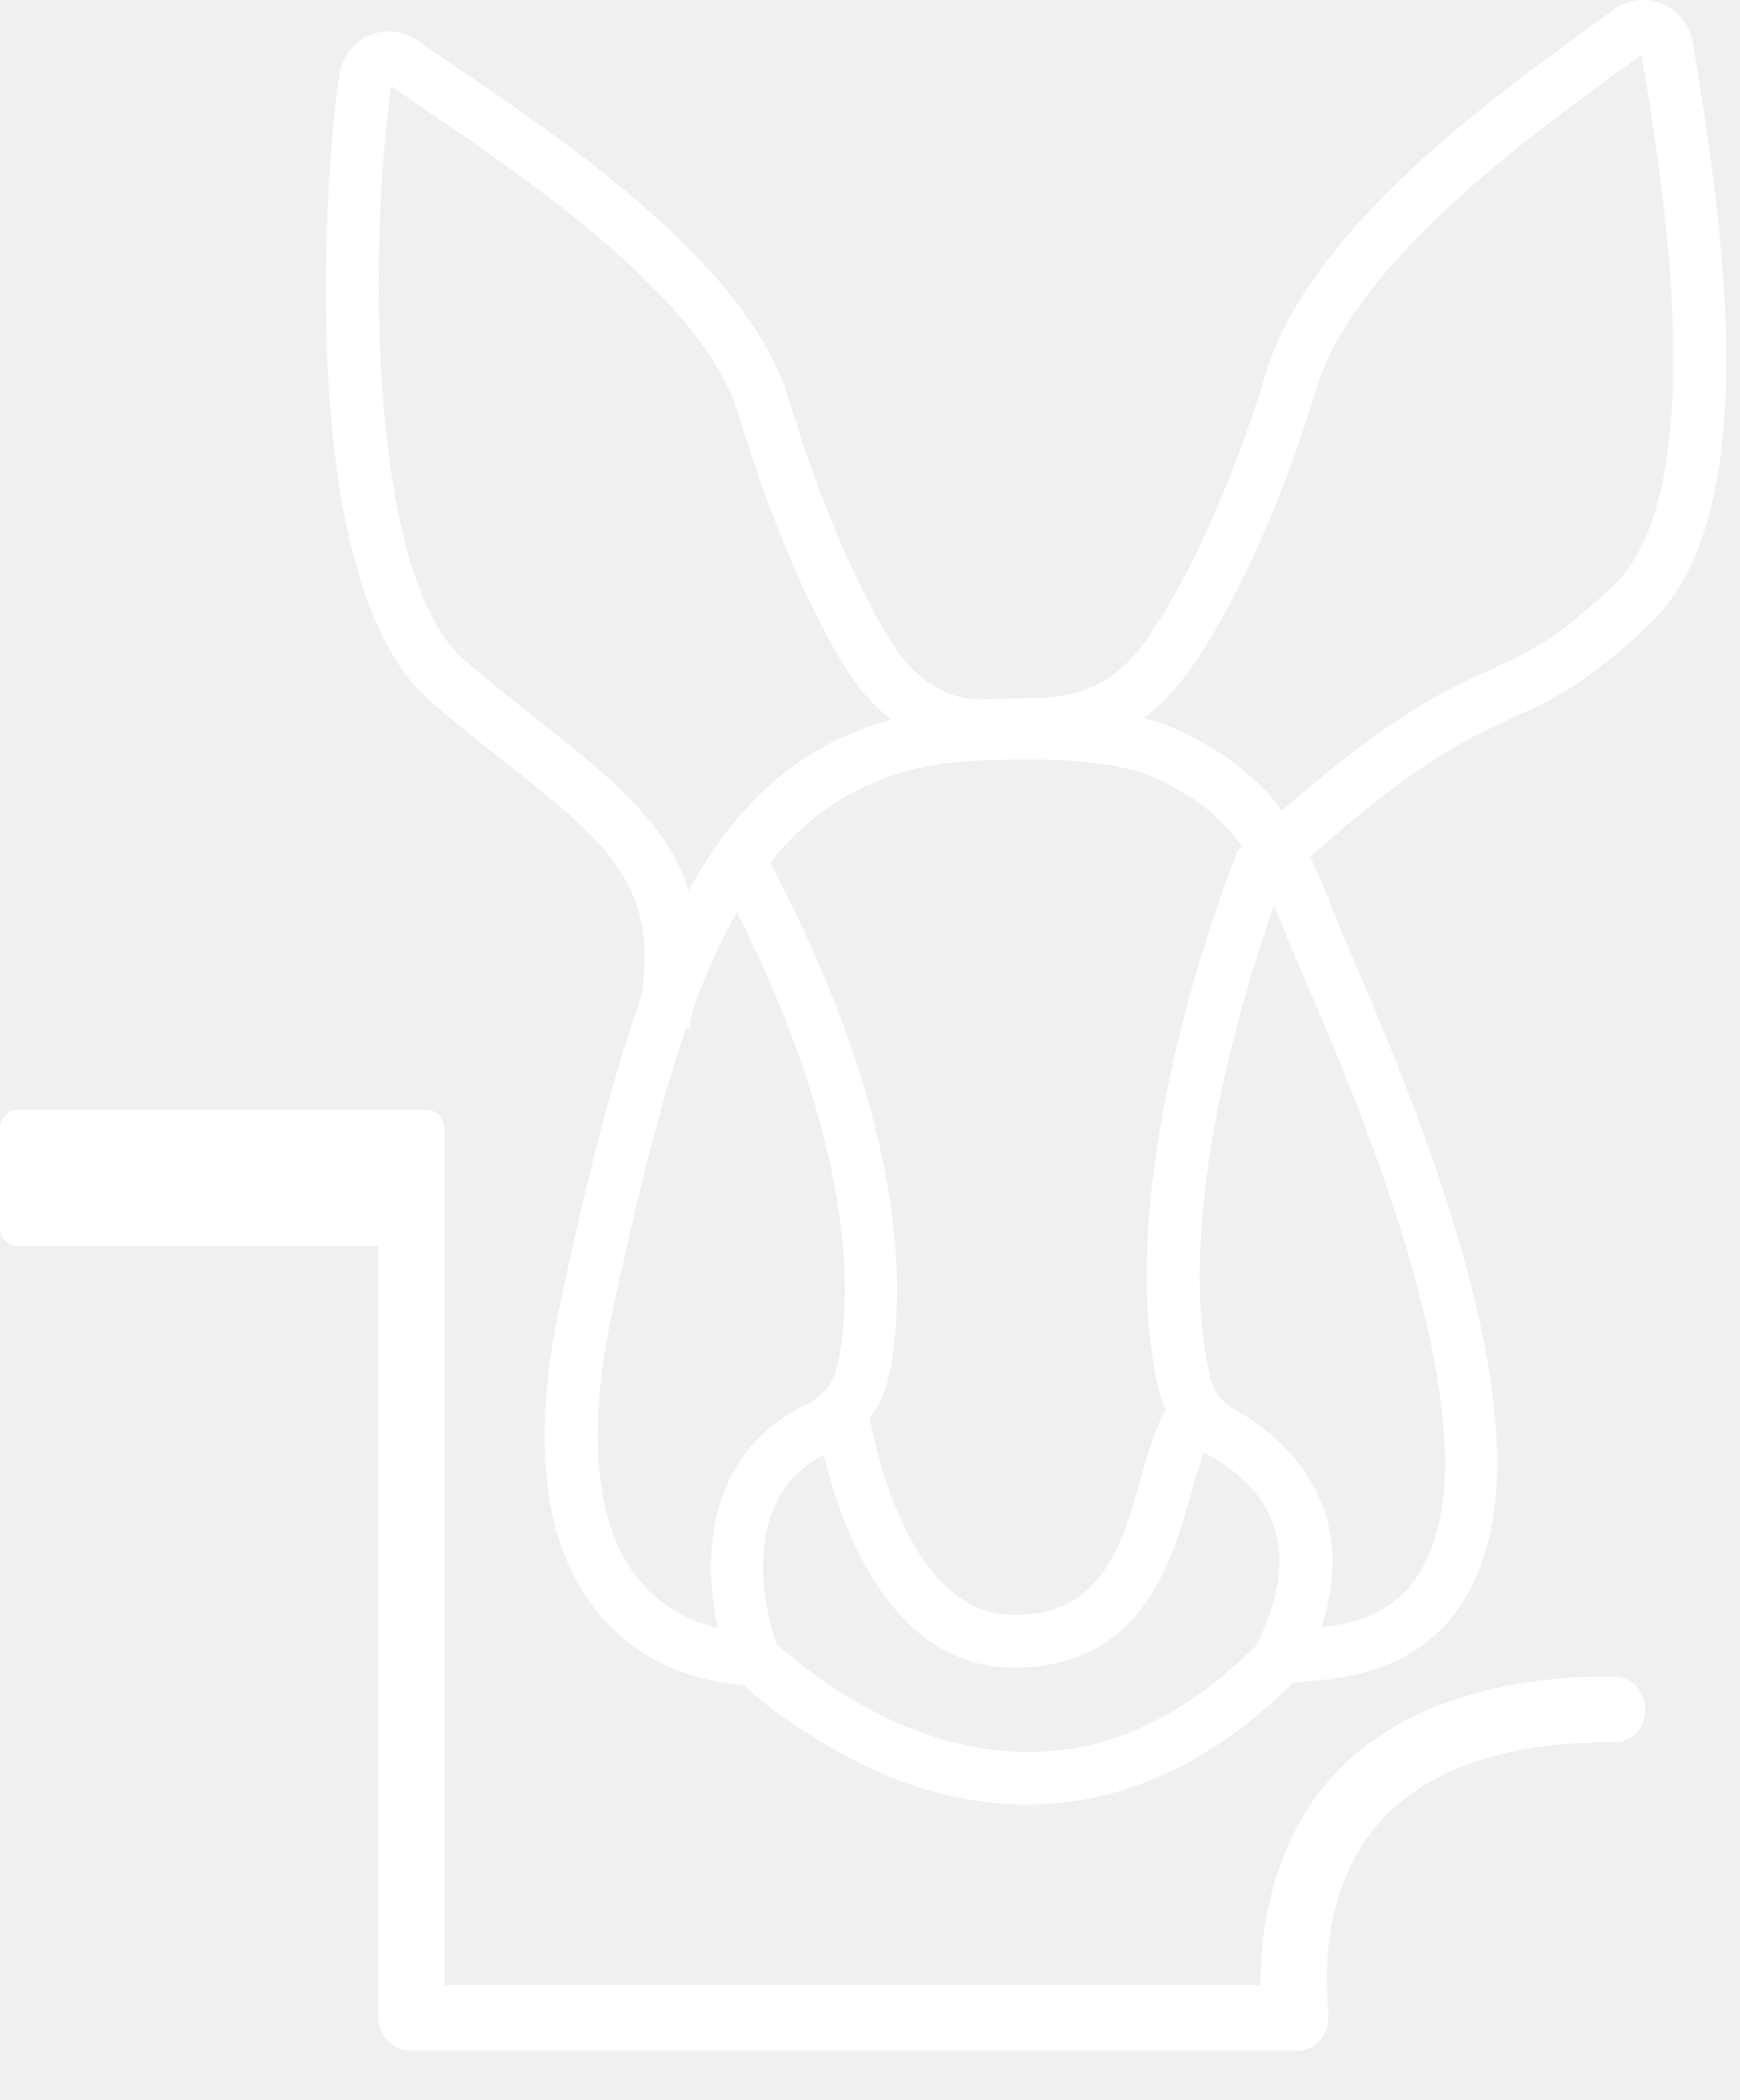
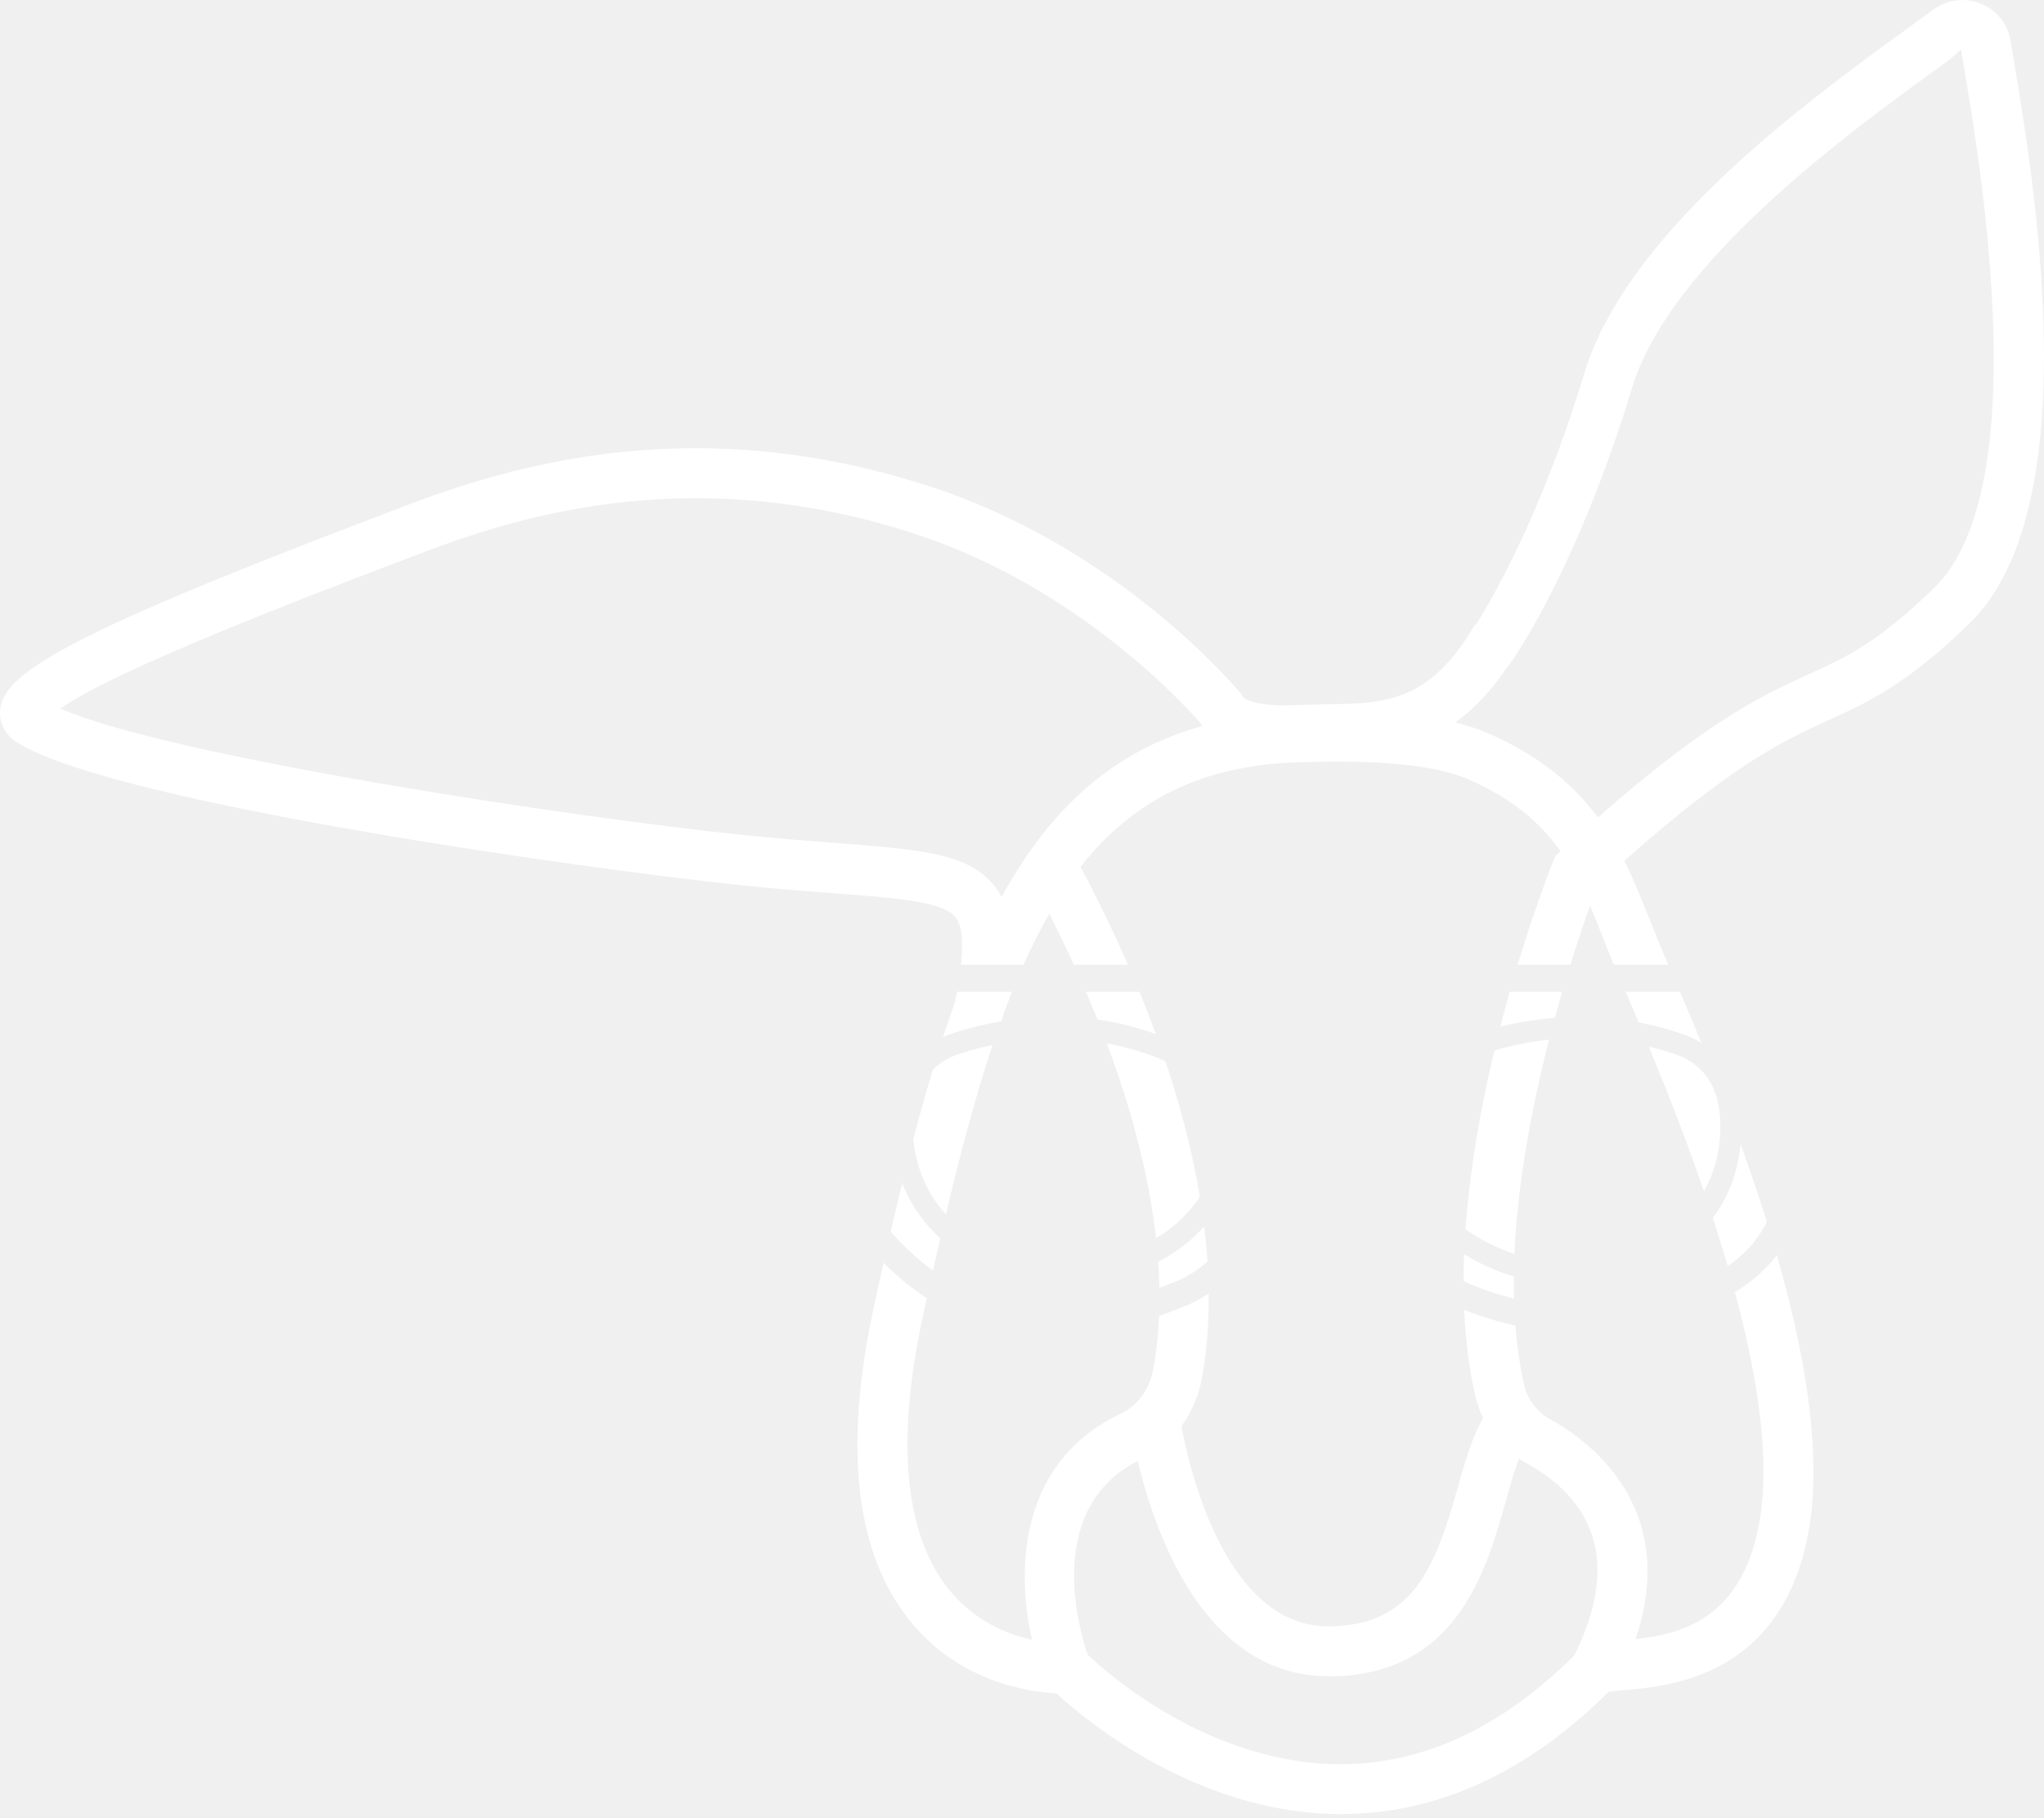
- <svg xmlns="http://www.w3.org/2000/svg" width="29" height="35" viewBox="0 0 29 35" fill="none">
-   <path d="M17.122 30.076C16.236 30.076 15.432 29.861 14.761 29.584C14.015 29.277 12.909 28.593 12.399 28.079C11.952 28.057 10.824 27.899 9.999 26.916C9.051 25.797 8.835 24.019 9.358 21.631C10.635 15.785 11.816 11.94 16.35 11.786C17.465 11.747 18.711 11.76 19.567 12.137C21.323 12.905 21.801 14.108 22.223 15.17C22.284 15.324 22.346 15.477 22.407 15.627L22.503 15.855C23.395 17.918 25.479 22.746 24.838 25.573C24.334 27.807 22.556 27.956 21.797 28.022C21.713 28.031 21.617 28.039 21.555 28.048C20.01 29.58 18.47 30.076 17.113 30.076H17.122ZM12.953 27.399C13.295 27.719 14.98 29.189 17.105 29.198C18.487 29.224 19.795 28.588 21.002 27.368C21.174 27.197 21.406 27.175 21.731 27.148C22.486 27.083 23.627 26.986 23.991 25.38C24.571 22.834 22.49 18.019 21.705 16.206L21.604 15.978C21.538 15.82 21.472 15.662 21.406 15.499C21.011 14.507 20.638 13.568 19.216 12.949C18.426 12.602 16.991 12.651 16.381 12.673C14.796 12.725 13.685 13.318 12.838 14.38C15.16 18.769 15.086 21.587 14.831 22.882C14.717 23.466 14.339 23.957 13.826 24.199C12.22 24.954 12.794 26.96 12.944 27.403L12.953 27.399ZM12.285 15.205C11.39 16.777 10.828 19.028 10.218 21.824C9.766 23.896 9.92 25.463 10.67 26.354C11.074 26.832 11.579 27.043 11.965 27.135C11.702 25.928 11.794 24.186 13.462 23.4C13.725 23.277 13.918 23.018 13.975 22.706C14.199 21.565 14.256 19.107 12.285 15.205Z" fill="white" />
-   <path d="M21.7 27.877L20.918 27.473C21.853 25.669 21.023 24.73 20.163 24.26C19.738 24.028 19.43 23.624 19.316 23.15C18.486 19.595 20.514 14.481 20.602 14.266L20.637 14.174L20.712 14.108C22.994 12.006 24.017 11.536 24.842 11.163C25.47 10.878 25.966 10.654 26.91 9.745C28.573 8.143 27.695 2.88 27.405 1.151L27.366 0.914C27.261 0.989 27.146 1.077 27.015 1.169C25.579 2.209 22.586 4.373 21.954 6.453C21.015 9.543 19.935 11.027 19.887 11.088L19.18 10.566C19.18 10.566 20.22 9.126 21.111 6.199C21.831 3.837 24.864 1.638 26.497 0.458C26.646 0.348 26.782 0.251 26.901 0.164C27.138 -0.012 27.441 -0.047 27.708 0.063C27.98 0.172 28.169 0.414 28.218 0.703L28.27 1.011C28.849 4.478 29.288 8.679 27.52 10.382C26.466 11.396 25.856 11.672 25.211 11.966C24.416 12.331 23.512 12.739 21.388 14.688C21.125 15.381 19.465 19.915 20.176 22.957C20.229 23.185 20.378 23.383 20.589 23.497C21.208 23.835 23.122 25.151 21.704 27.886L21.7 27.877Z" fill="white" />
-   <path d="M11.49 17.137L10.629 16.953C11.086 14.819 10.195 14.108 8.417 12.699C8.04 12.401 7.627 12.072 7.188 11.699C4.849 9.71 5.446 2.551 5.661 1.226C5.709 0.936 5.898 0.699 6.17 0.585C6.442 0.475 6.745 0.51 6.982 0.686C7.184 0.835 7.46 1.024 7.781 1.239C9.536 2.437 12.477 4.439 13.144 6.638C14.035 9.561 14.935 10.816 14.944 10.829C14.966 10.86 15.514 11.707 16.406 11.655C16.564 11.646 16.722 11.646 16.88 11.642C17.828 11.628 18.578 11.62 19.324 10.334L20.084 10.772C19.087 12.489 17.924 12.502 16.893 12.519C16.748 12.519 16.599 12.519 16.45 12.533C15.071 12.59 14.255 11.378 14.224 11.325C14.202 11.295 13.245 9.982 12.306 6.892C11.727 4.992 8.839 3.021 7.289 1.963C6.991 1.757 6.727 1.581 6.525 1.432C6.183 3.649 6.056 9.574 7.763 11.023C8.193 11.387 8.597 11.707 8.97 12.001C10.836 13.481 12.069 14.459 11.494 17.128L11.49 17.137Z" fill="white" />
-   <path d="M16.9 27.794C14.214 27.794 13.622 23.751 13.6 23.576L14.469 23.457C14.473 23.492 14.973 26.916 16.9 26.916C18.274 26.916 18.647 25.972 19.02 24.638C19.187 24.05 19.332 23.541 19.644 23.211L20.276 23.822C20.113 23.988 19.986 24.44 19.863 24.875C19.534 26.038 19.038 27.794 16.896 27.794H16.9Z" fill="white" />
-   <path d="M0.719 20.328H6.856L6.307 19.779V33.632C6.307 33.93 6.557 34.18 6.856 34.18H21.608C21.994 34.18 22.192 33.833 22.139 33.487C22.161 33.64 22.139 33.544 22.134 33.403C22.126 33.219 22.117 33.039 22.121 32.855C22.134 32.319 22.218 31.806 22.437 31.274C23.179 29.484 25.128 29.023 26.897 29.04C27.603 29.045 27.603 27.948 26.897 27.943C24.737 27.921 22.442 28.593 21.494 30.713C21.072 31.656 20.919 32.754 21.081 33.781L21.612 33.087H6.86L7.409 33.636V19.784C7.409 19.485 7.158 19.235 6.86 19.235H0.719C0.013 19.235 0.013 20.332 0.719 20.332V20.328Z" fill="white" />
-   <path d="M0.294 18.497H7.115C7.277 18.497 7.409 18.637 7.409 18.809V20.455C7.409 20.626 7.277 20.766 7.115 20.766H0.294C0.132 20.766 0 20.626 0 20.455V18.809C0 18.637 0.132 18.497 0.294 18.497Z" fill="white" />
+ <svg xmlns="http://www.w3.org/2000/svg" width="36" height="32" viewBox="0 0 36 32" fill="none">
+   <path d="M23.616 31.942C21.1 31.942 19.129 30.298 18.606 29.817C18.139 29.794 16.944 29.63 16.071 28.594C15.072 27.408 14.843 25.526 15.394 22.995C16.753 16.79 17.999 12.705 22.809 12.546C23.985 12.504 25.307 12.518 26.217 12.915C28.075 13.727 28.58 15.002 29.028 16.127C29.093 16.291 29.159 16.454 29.224 16.613L29.327 16.856C30.275 19.045 32.492 24.177 31.811 27.174C31.279 29.528 29.401 29.691 28.598 29.761C28.505 29.77 28.393 29.78 28.332 29.789C26.894 31.218 25.307 31.942 23.616 31.942ZM19.162 29.14C19.526 29.486 21.319 31.064 23.612 31.064C25.082 31.064 26.479 30.405 27.763 29.112C27.935 28.935 28.183 28.916 28.519 28.888C29.331 28.818 30.559 28.715 30.952 26.983C31.568 24.265 29.355 19.134 28.519 17.206L28.416 16.963C28.346 16.799 28.276 16.627 28.211 16.454C27.791 15.394 27.389 14.39 25.862 13.723C25.012 13.354 23.486 13.405 22.832 13.424C21.128 13.48 19.932 14.119 19.031 15.263C21.506 19.933 21.427 22.93 21.16 24.308C21.039 24.919 20.647 25.438 20.11 25.69C18.373 26.507 18.998 28.673 19.157 29.14H19.162ZM18.48 16.09C17.514 17.766 16.907 20.18 16.253 23.182C15.772 25.391 15.936 27.062 16.734 28.015C17.187 28.556 17.757 28.781 18.177 28.874C17.887 27.599 17.967 25.727 19.741 24.891C20.026 24.756 20.241 24.476 20.306 24.135C20.544 22.912 20.609 20.278 18.48 16.09Z" fill="white" />
+   <path d="M28.473 29.621L27.693 29.215C28.697 27.273 27.805 26.264 26.876 25.76C26.428 25.517 26.106 25.092 25.989 24.597C25.107 20.825 27.264 15.39 27.357 15.161L27.394 15.068L27.469 15.002C29.892 12.766 30.98 12.271 31.853 11.874C32.521 11.57 33.053 11.328 34.057 10.361C35.836 8.648 34.902 3.04 34.594 1.196L34.538 0.869C34.445 0.971 34.295 1.079 34.137 1.196C32.605 2.302 29.421 4.609 28.744 6.831C27.745 10.114 26.601 11.687 26.549 11.752L25.844 11.23C25.844 11.23 26.956 9.693 27.903 6.574C28.664 4.067 31.891 1.737 33.623 0.481C33.782 0.364 33.926 0.262 34.053 0.168C34.295 -0.009 34.608 -0.051 34.888 0.066C35.169 0.178 35.365 0.425 35.411 0.724L35.467 1.051C35.827 3.213 36.789 8.96 34.674 10.991C33.558 12.065 32.909 12.36 32.222 12.672C31.372 13.06 30.411 13.499 28.141 15.577C27.866 16.296 26.092 21.142 26.848 24.397C26.909 24.649 27.072 24.863 27.301 24.99C27.955 25.345 29.972 26.731 28.478 29.621H28.473Z" fill="white" />
+   <path d="M17.606 18.2L16.747 18.018C16.91 17.257 17.05 16.44 16.836 16.16C16.621 15.875 15.841 15.815 14.65 15.726C14.165 15.688 13.6 15.646 12.956 15.576C10.64 15.338 1.946 14.148 0.283 13.06C0.083 12.929 -0.02 12.719 0.003 12.495C0.069 11.878 1.049 11.225 6.437 9.175L7.049 8.941C9.117 8.143 12.335 7.233 16.425 8.582C19.73 9.67 21.771 12.112 21.855 12.214L21.911 12.294C21.976 12.336 22.219 12.448 22.854 12.415C23.022 12.406 23.19 12.406 23.358 12.401C24.376 12.387 25.179 12.378 25.978 10.996L26.739 11.435C25.688 13.246 24.456 13.26 23.372 13.279C23.218 13.279 23.06 13.279 22.901 13.293C21.673 13.358 21.276 12.98 21.145 12.733C20.874 12.42 18.988 10.347 16.154 9.413C12.335 8.157 9.314 9.007 7.371 9.759L6.755 9.992C5.522 10.464 2.011 11.799 1.063 12.476C2.996 13.326 10.149 14.4 13.044 14.698C13.679 14.764 14.235 14.806 14.716 14.843C16.243 14.96 17.088 15.025 17.536 15.628C17.938 16.165 17.863 16.977 17.601 18.196L17.606 18.2Z" fill="white" />
+   <path d="M23.391 29.514C20.557 29.514 19.931 25.232 19.908 25.055L20.777 24.933C20.781 24.971 21.318 28.636 23.391 28.636C24.872 28.636 25.273 27.623 25.675 26.194C25.852 25.573 26.002 25.031 26.333 24.69L26.963 25.302C26.786 25.484 26.651 25.97 26.52 26.437C26.174 27.665 25.651 29.518 23.391 29.518V29.514Z" fill="white" />
+   <path d="M27.818 17.897C28.435 17.906 29.037 18.004 29.625 18.205C30.274 18.425 30.666 18.98 30.676 19.727C30.69 20.825 30.246 21.684 29.247 22.183C28.038 22.786 26.824 22.762 25.675 22.015C24.965 21.553 24.545 20.862 24.442 20.012C24.372 19.428 24.592 18.962 25.091 18.649C25.754 18.229 26.488 18.009 27.263 17.934C27.445 17.916 27.631 17.911 27.814 17.902L27.818 17.897ZM27.767 18.28C26.931 18.289 26.109 18.481 25.358 18.929C24.923 19.19 24.737 19.573 24.835 20.073C24.97 20.778 25.33 21.352 25.936 21.73C26.903 22.337 27.93 22.361 28.962 21.903C29.887 21.492 30.382 20.619 30.288 19.611C30.237 19.078 29.971 18.705 29.443 18.541C28.911 18.373 28.364 18.285 27.767 18.28Z" fill="#F0F0F0" />
+   <path d="M18.755 17.907C19.469 17.916 20.31 18.112 21.099 18.537C21.888 18.957 22.102 19.639 21.86 20.405C21.486 21.6 20.66 22.315 19.427 22.529C18.456 22.698 17.541 22.529 16.733 21.941C15.888 21.329 15.486 20.115 15.799 19.168C15.958 18.687 16.28 18.36 16.761 18.201C17.349 18.005 17.956 17.902 18.755 17.907ZM18.596 18.28C17.984 18.285 17.424 18.383 16.896 18.556C16.5 18.687 16.247 18.953 16.135 19.359C15.963 19.989 16.135 21.077 16.994 21.67C17.76 22.193 18.605 22.329 19.492 22.133C20.585 21.894 21.276 21.208 21.538 20.115C21.659 19.597 21.463 19.196 21.005 18.929C20.253 18.486 19.436 18.299 18.596 18.285V18.28Z" fill="#F0F0F0" />
+   <path d="M18.567 23.496C17.587 23.496 16.699 23.197 15.966 22.599C15.042 21.847 14.579 21.002 14.598 20.087C14.631 18.383 16.331 17.09 16.401 17.034L16.461 16.987H31.08L31.141 17.122C31.202 17.258 32.663 20.409 31.244 22.165C30.403 23.206 27.952 24.056 25.533 22.954C23.6 22.072 23.428 19.774 23.442 18.826C23.442 18.794 23.432 18.766 23.409 18.742C23.395 18.728 23.372 18.71 23.329 18.71H22.853C22.821 18.71 22.793 18.724 22.769 18.742C22.755 18.756 22.737 18.78 22.737 18.822C22.755 19.84 22.615 22.277 20.888 22.991C20.075 23.328 19.291 23.496 18.558 23.496H18.567ZM16.625 17.458C16.335 17.692 15.088 18.789 15.065 20.101C15.051 20.862 15.453 21.581 16.26 22.24C17.4 23.169 18.983 23.281 20.715 22.562C22.176 21.959 22.293 19.751 22.274 18.836C22.274 18.677 22.33 18.532 22.438 18.42C22.545 18.308 22.695 18.247 22.853 18.247H23.329C23.488 18.247 23.633 18.308 23.745 18.42C23.857 18.532 23.913 18.682 23.913 18.84C23.899 19.695 24.049 21.768 25.73 22.538C27.933 23.547 30.137 22.805 30.884 21.88C31.968 20.535 31.034 18.065 30.782 17.463H16.62L16.625 17.458Z" fill="#F0F0F0" />
</svg>
